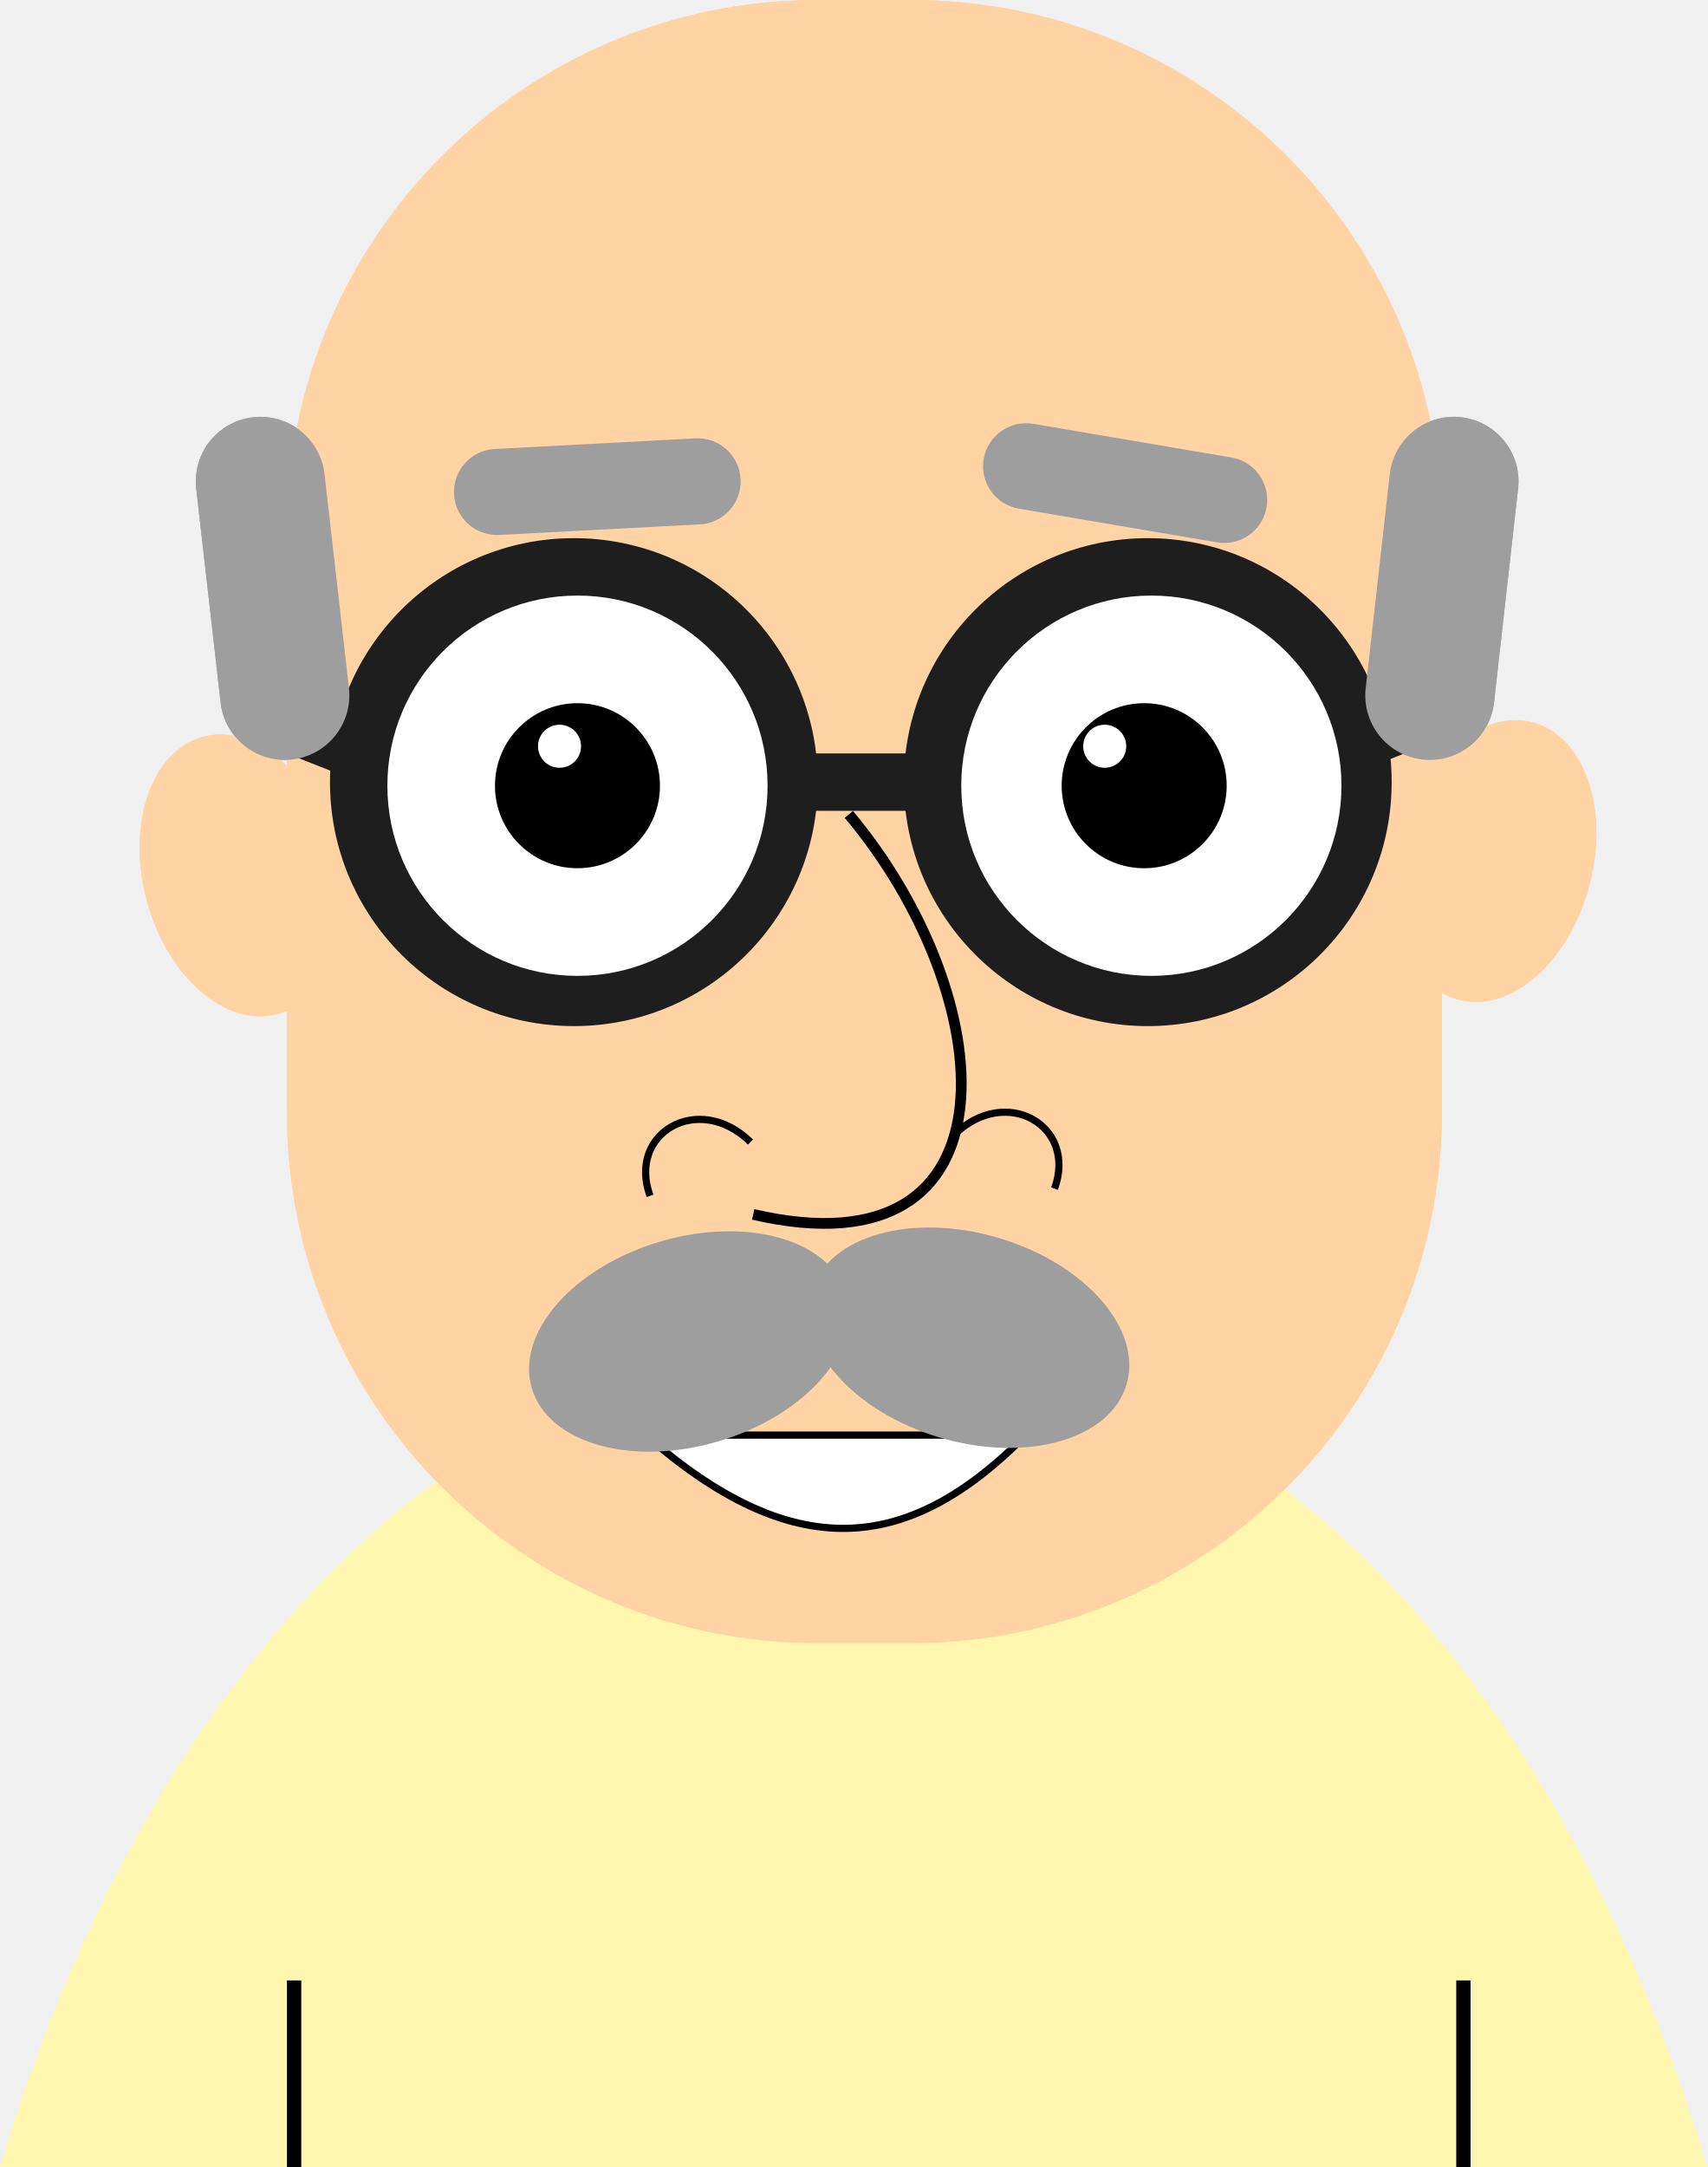
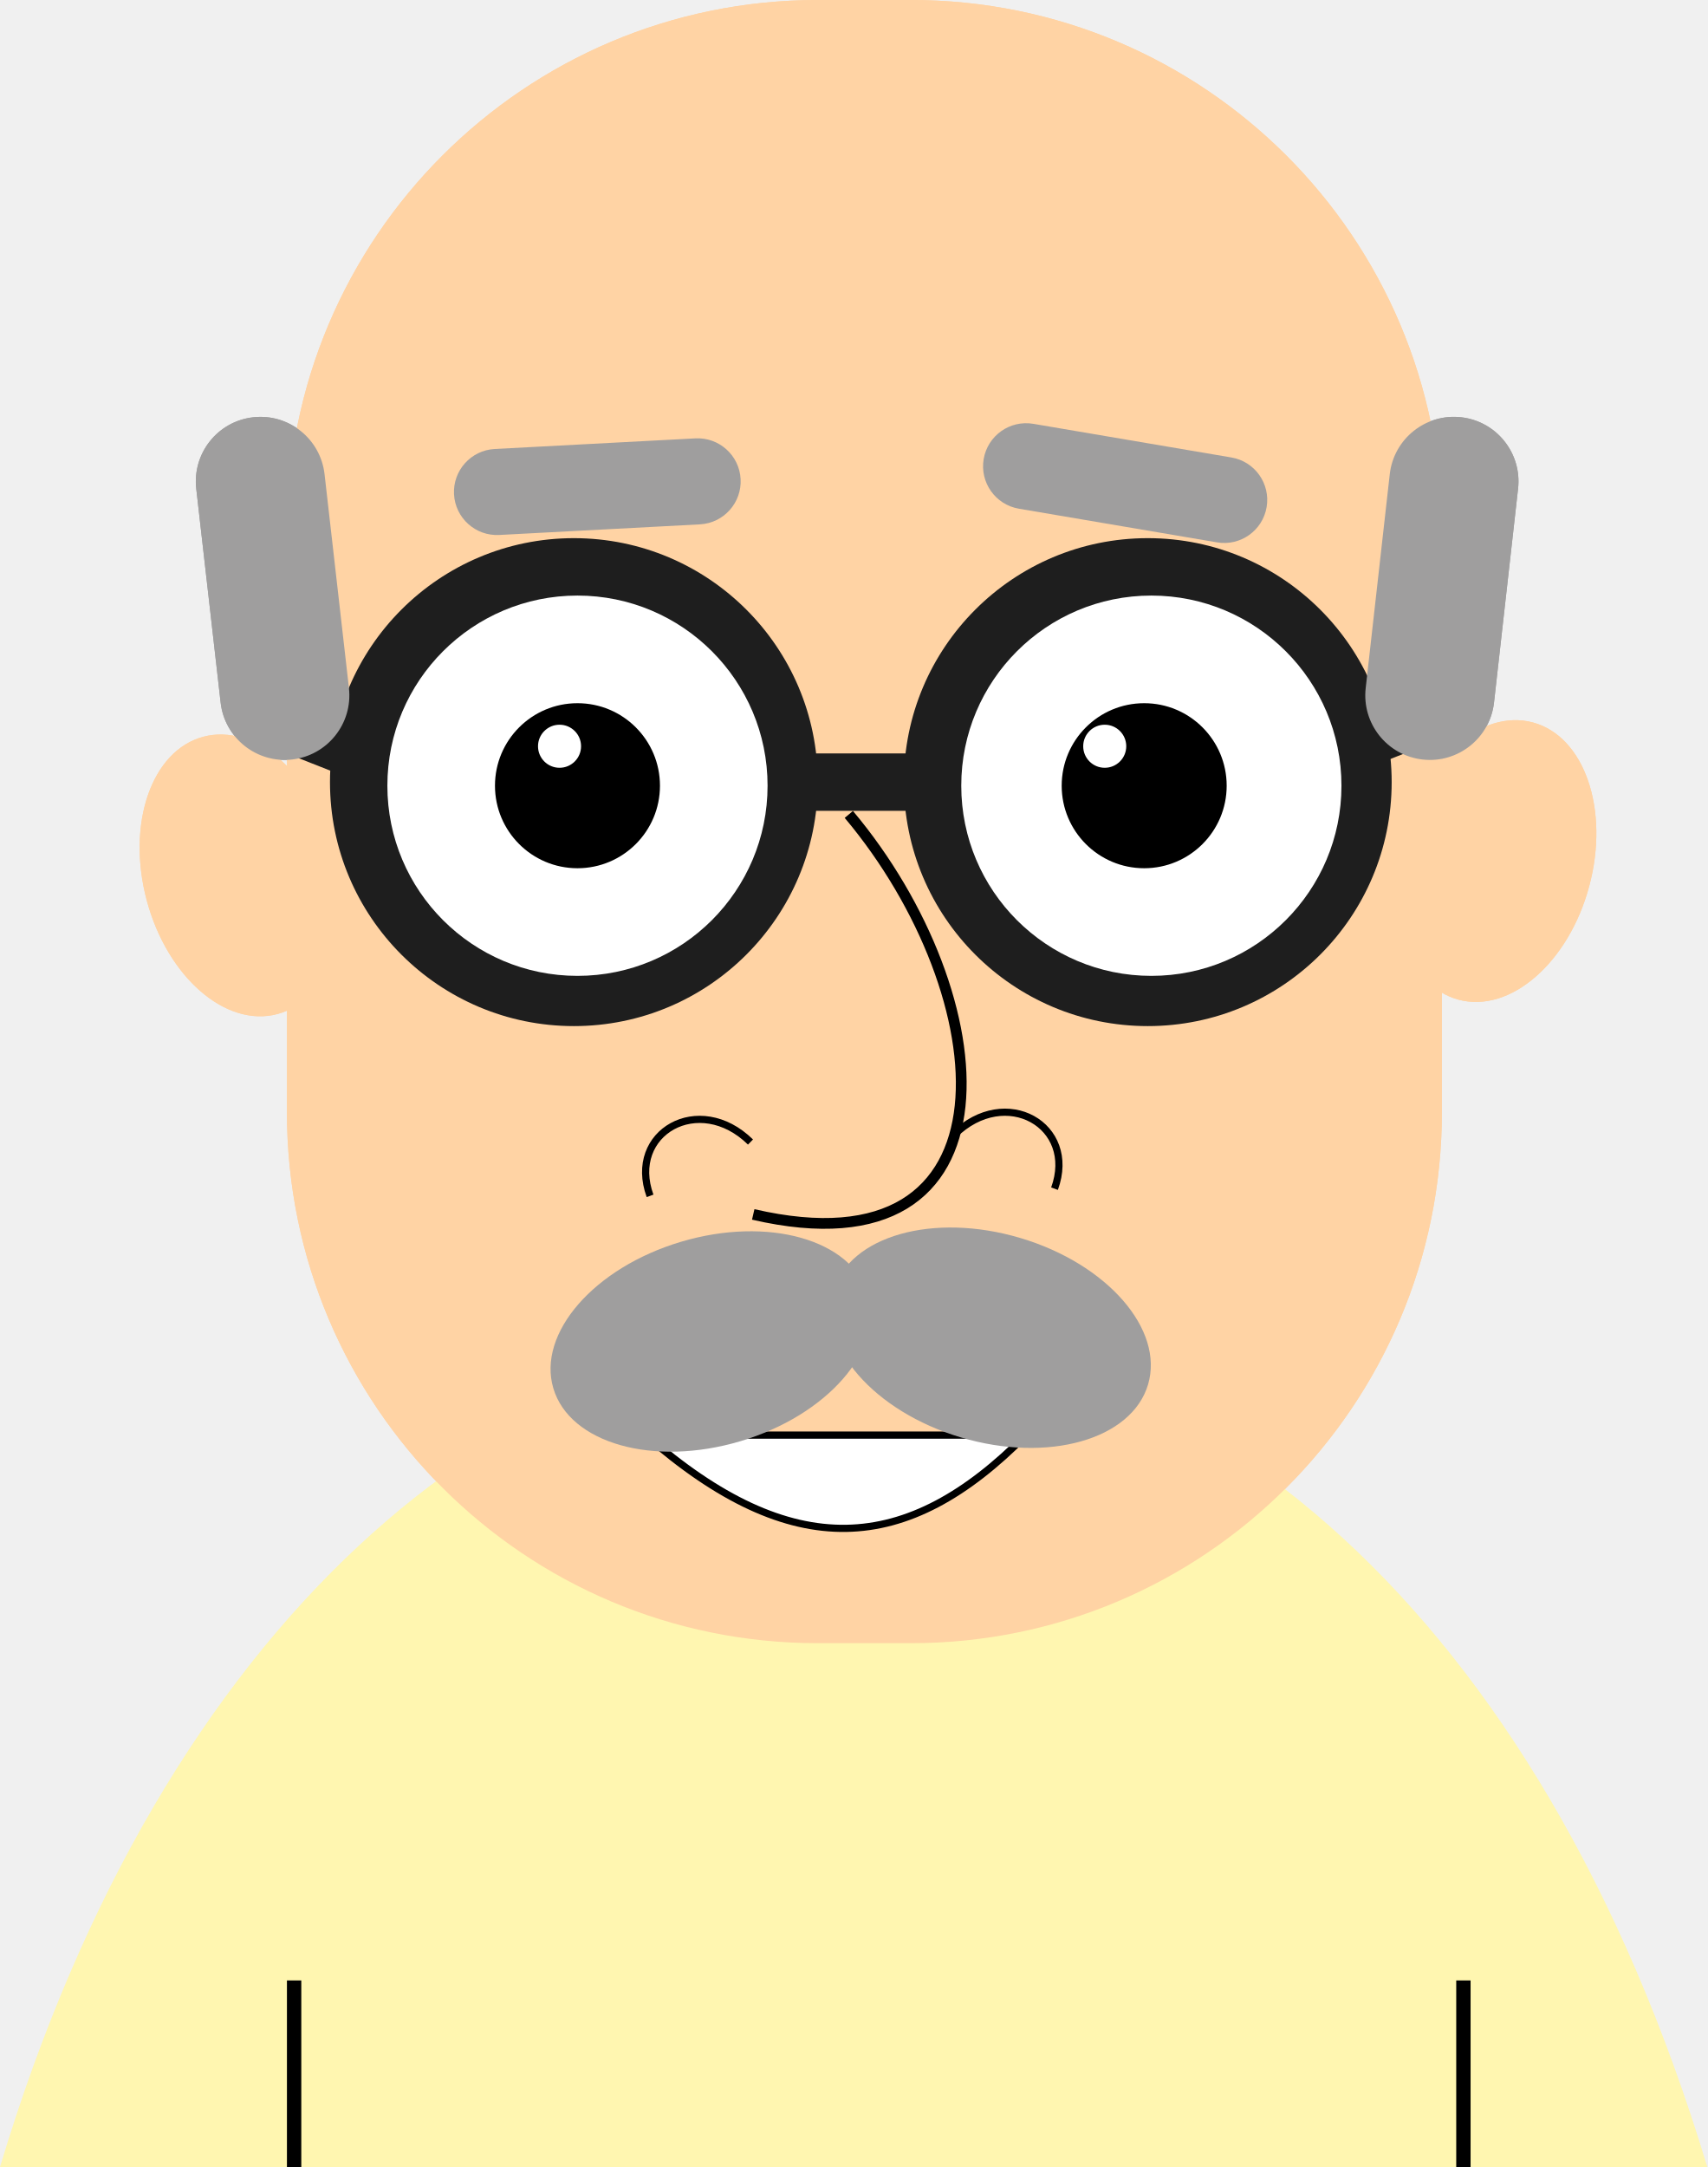
<svg xmlns="http://www.w3.org/2000/svg" width="238" height="302" viewBox="0 0 238 302" fill="none">
  <path d="M40 74C40 33.131 73.131 0 114 0H127C167.869 0 201 33.131 201 74V155C201 195.869 167.869 229 127 229H114C73.131 229 40 195.869 40 155V74Z" fill="#FFD3A4" />
  <ellipse cx="208.5" cy="120" rx="13.5" ry="20" transform="rotate(15 208.5 120)" fill="#FFD3A4" />
  <ellipse cx="33.5" cy="122" rx="13.5" ry="20" transform="rotate(-15 33.5 122)" fill="#FFD3A4" />
  <path d="M118.327 113.5C139.566 138.792 142.898 178.02 105 169.245" stroke="black" stroke-width="1.5" />
  <circle cx="80" cy="109" r="34" fill="#1E1E1E" />
  <circle cx="80.5" cy="109.5" r="26.5" fill="white" />
  <circle cx="80.5" cy="109.5" r="11.5" fill="black" />
  <circle cx="160" cy="109" r="34" fill="#1E1E1E" />
  <circle cx="160.5" cy="109.5" r="26.5" fill="white" />
  <circle cx="159.5" cy="109.5" r="11.5" fill="black" />
  <rect x="112" y="105" width="16" height="8" fill="#1E1E1E" />
  <rect x="38.932" y="96" width="16" height="8" transform="rotate(21.4986 38.9318 96)" fill="#1E1E1E" />
  <rect x="187" y="99.864" width="16" height="8" transform="rotate(-21.5 187 99.864)" fill="#1E1E1E" />
  <rect x="194.74" y="57.144" width="18" height="48" rx="9" transform="rotate(6.42094 194.74 57.1441)" fill="#9F9E9E" />
  <rect x="26.338" y="59.175" width="18" height="48" rx="9" transform="rotate(-6.50675 26.3383 59.1745)" fill="#9F9E9E" />
  <path d="M96.933 61.093C100.243 60.917 103.067 63.458 103.242 66.767V66.767C103.417 70.076 100.877 72.901 97.568 73.076L69.599 74.556C66.29 74.731 63.465 72.191 63.29 68.882V68.882C63.115 65.573 65.655 62.748 68.964 62.573L96.933 61.093Z" fill="#9F9E9E" />
  <path d="M142.036 70.895C138.769 70.341 136.571 67.242 137.125 63.975V63.975C137.68 60.708 140.779 58.51 144.046 59.065L171.658 63.755C174.925 64.31 177.124 67.408 176.569 70.675V70.675C176.014 73.942 172.916 76.141 169.649 75.586L142.036 70.895Z" fill="#9F9E9E" />
  <circle cx="78" cy="104" r="3" fill="white" />
  <circle cx="154" cy="104" r="3" fill="white" />
  <path d="M90 200C110.427 217.888 126.438 216.77 143 200H90Z" fill="white" stroke="black" />
  <ellipse cx="96.076" cy="186.953" rx="14.5" ry="22.89" transform="rotate(73.4181 96.0757 186.953)" fill="#9F9E9E" />
  <ellipse cx="135.099" cy="186.429" rx="14.5" ry="22.89" transform="rotate(-73.42 135.099 186.429)" fill="#9F9E9E" />
  <path d="M90.619 166.658C87.398 157.835 97.445 152.116 104.619 159.158" stroke="black" />
  <path d="M147 165.658C150.221 156.835 140.174 151.116 133 158.158" stroke="black" />
  <path d="M0 302C45.769 149.348 190.705 145.331 238 302H0Z" fill="#FFF6B0" />
  <line x1="41" y1="276" x2="41" y2="302" stroke="black" stroke-width="2" />
  <line x1="204" y1="276" x2="204" y2="302" stroke="black" stroke-width="2" />
  <path d="M40 74C40 33.131 73.131 0 114 0H127C167.869 0 201 33.131 201 74V155C201 195.869 167.869 229 127 229H114C73.131 229 40 195.869 40 155V74Z" fill="#FFD3A4" />
  <ellipse cx="208.5" cy="120" rx="13.5" ry="20" transform="rotate(15 208.5 120)" fill="#FFD3A4" />
  <ellipse cx="33.5" cy="122" rx="13.5" ry="20" transform="rotate(-15 33.5 122)" fill="#FFD3A4" />
  <path d="M118.327 113.5C139.566 138.792 142.898 178.02 105 169.245" stroke="black" stroke-width="1.5" />
  <circle cx="80" cy="109" r="34" fill="#1E1E1E" />
  <circle cx="80.5" cy="109.5" r="26.5" fill="white" />
  <circle cx="80.5" cy="109.5" r="11.5" fill="black" />
  <circle cx="160" cy="109" r="34" fill="#1E1E1E" />
  <circle cx="160.5" cy="109.5" r="26.5" fill="white" />
  <circle cx="159.5" cy="109.5" r="11.5" fill="black" />
  <rect x="112" y="105" width="16" height="8" fill="#1E1E1E" />
  <rect x="38.932" y="96" width="16" height="8" transform="rotate(21.4986 38.9318 96)" fill="#1E1E1E" />
  <rect x="187" y="99.864" width="16" height="8" transform="rotate(-21.5 187 99.864)" fill="#1E1E1E" />
  <rect x="194.74" y="57.144" width="18" height="48" rx="9" transform="rotate(6.42094 194.74 57.1441)" fill="#9F9E9E" />
  <rect x="26.338" y="59.175" width="18" height="48" rx="9" transform="rotate(-6.50675 26.3383 59.1745)" fill="#9F9E9E" />
  <path d="M96.933 61.093C100.243 60.917 103.067 63.458 103.242 66.767V66.767C103.417 70.076 100.877 72.901 97.568 73.076L69.599 74.556C66.29 74.731 63.465 72.191 63.29 68.882V68.882C63.115 65.573 65.655 62.748 68.964 62.573L96.933 61.093Z" fill="#9F9E9E" />
  <path d="M142.036 70.895C138.769 70.341 136.571 67.242 137.125 63.975V63.975C137.68 60.708 140.779 58.51 144.046 59.065L171.658 63.755C174.925 64.31 177.124 67.408 176.569 70.675V70.675C176.014 73.942 172.916 76.141 169.649 75.586L142.036 70.895Z" fill="#9F9E9E" />
  <circle cx="78" cy="104" r="3" fill="white" />
  <circle cx="154" cy="104" r="3" fill="white" />
  <path d="M90 200C110.427 217.888 126.438 216.77 143 200H90Z" fill="white" stroke="black" />
-   <ellipse cx="96.076" cy="186.953" rx="14.5" ry="22.89" transform="rotate(73.4181 96.0757 186.953)" fill="#9F9E9E" />
-   <ellipse cx="135.099" cy="186.429" rx="14.5" ry="22.89" transform="rotate(-73.42 135.099 186.429)" fill="#9F9E9E" />
+   <ellipse cx="99.076" cy="186.953" rx="14.5" ry="22.89" transform="rotate(73.4181 99.0757 186.953)" fill="#9F9E9E" />
+   <ellipse cx="138.099" cy="186.429" rx="14.5" ry="22.89" transform="rotate(-73.42 138.099 186.429)" fill="#9F9E9E" />
  <path d="M90.619 166.658C87.398 157.835 97.445 152.116 104.619 159.158" stroke="black" />
  <path d="M147 165.658C150.221 156.835 140.174 151.116 133 158.158" stroke="black" />
</svg>
